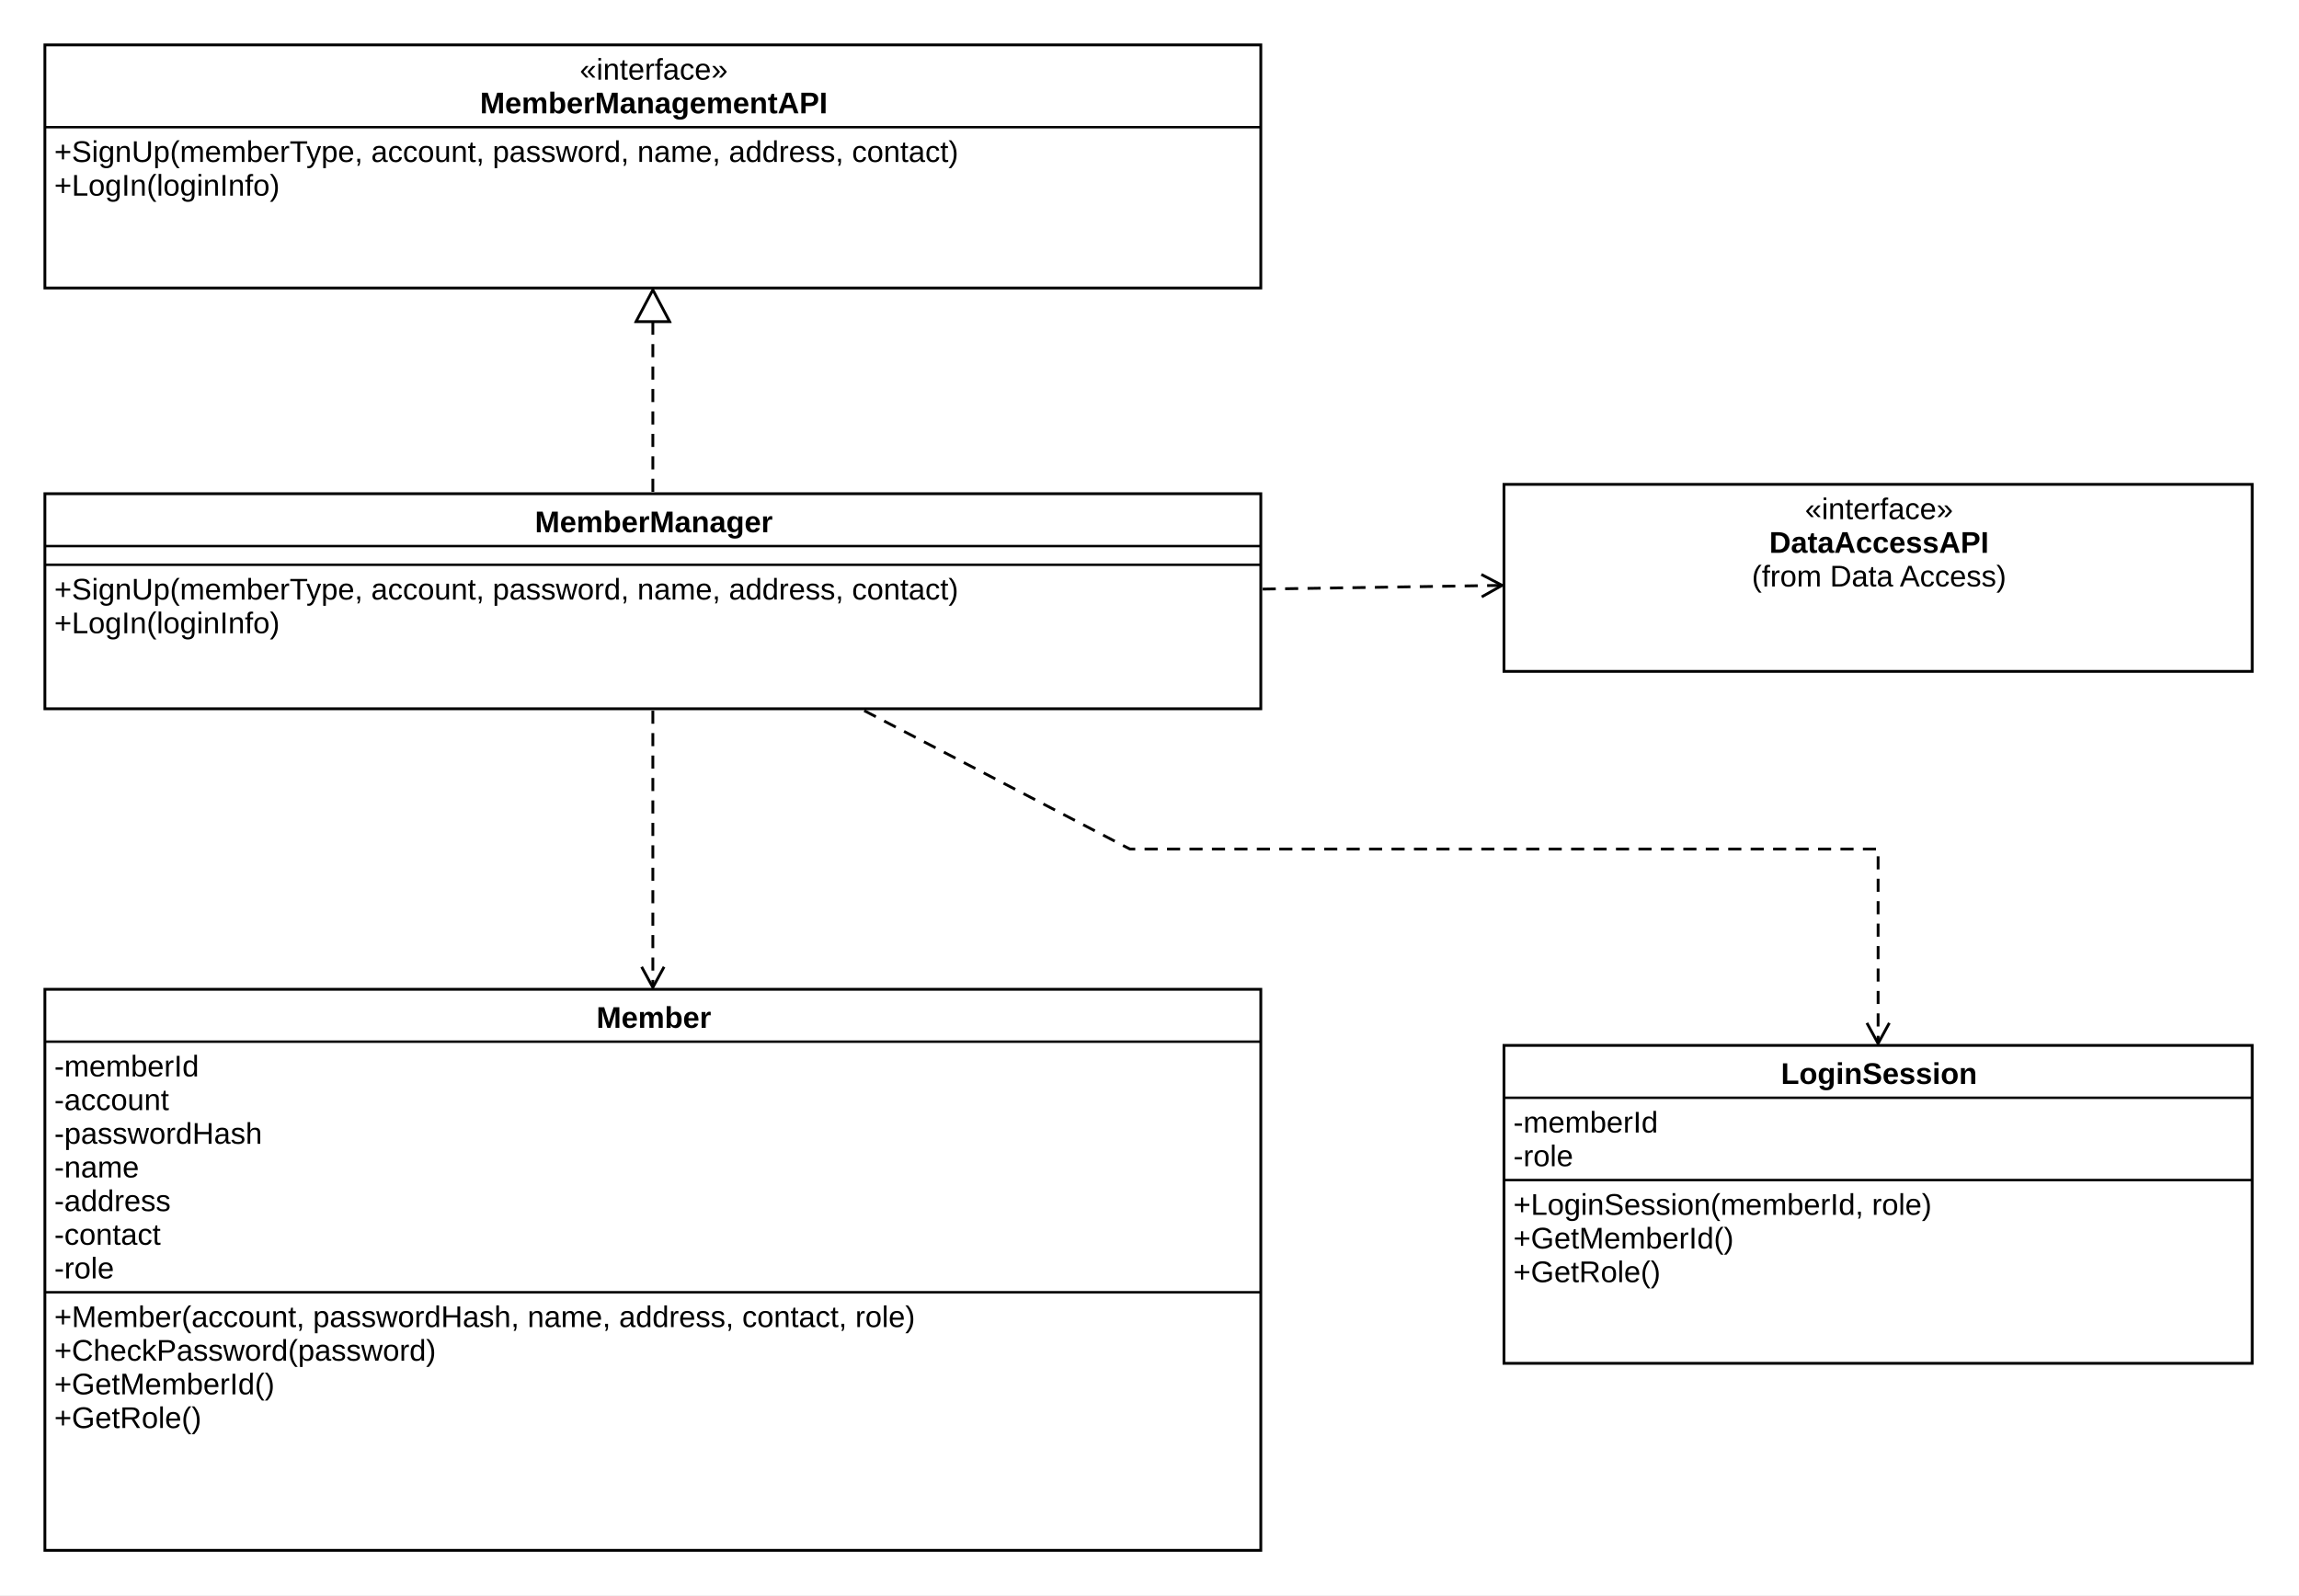
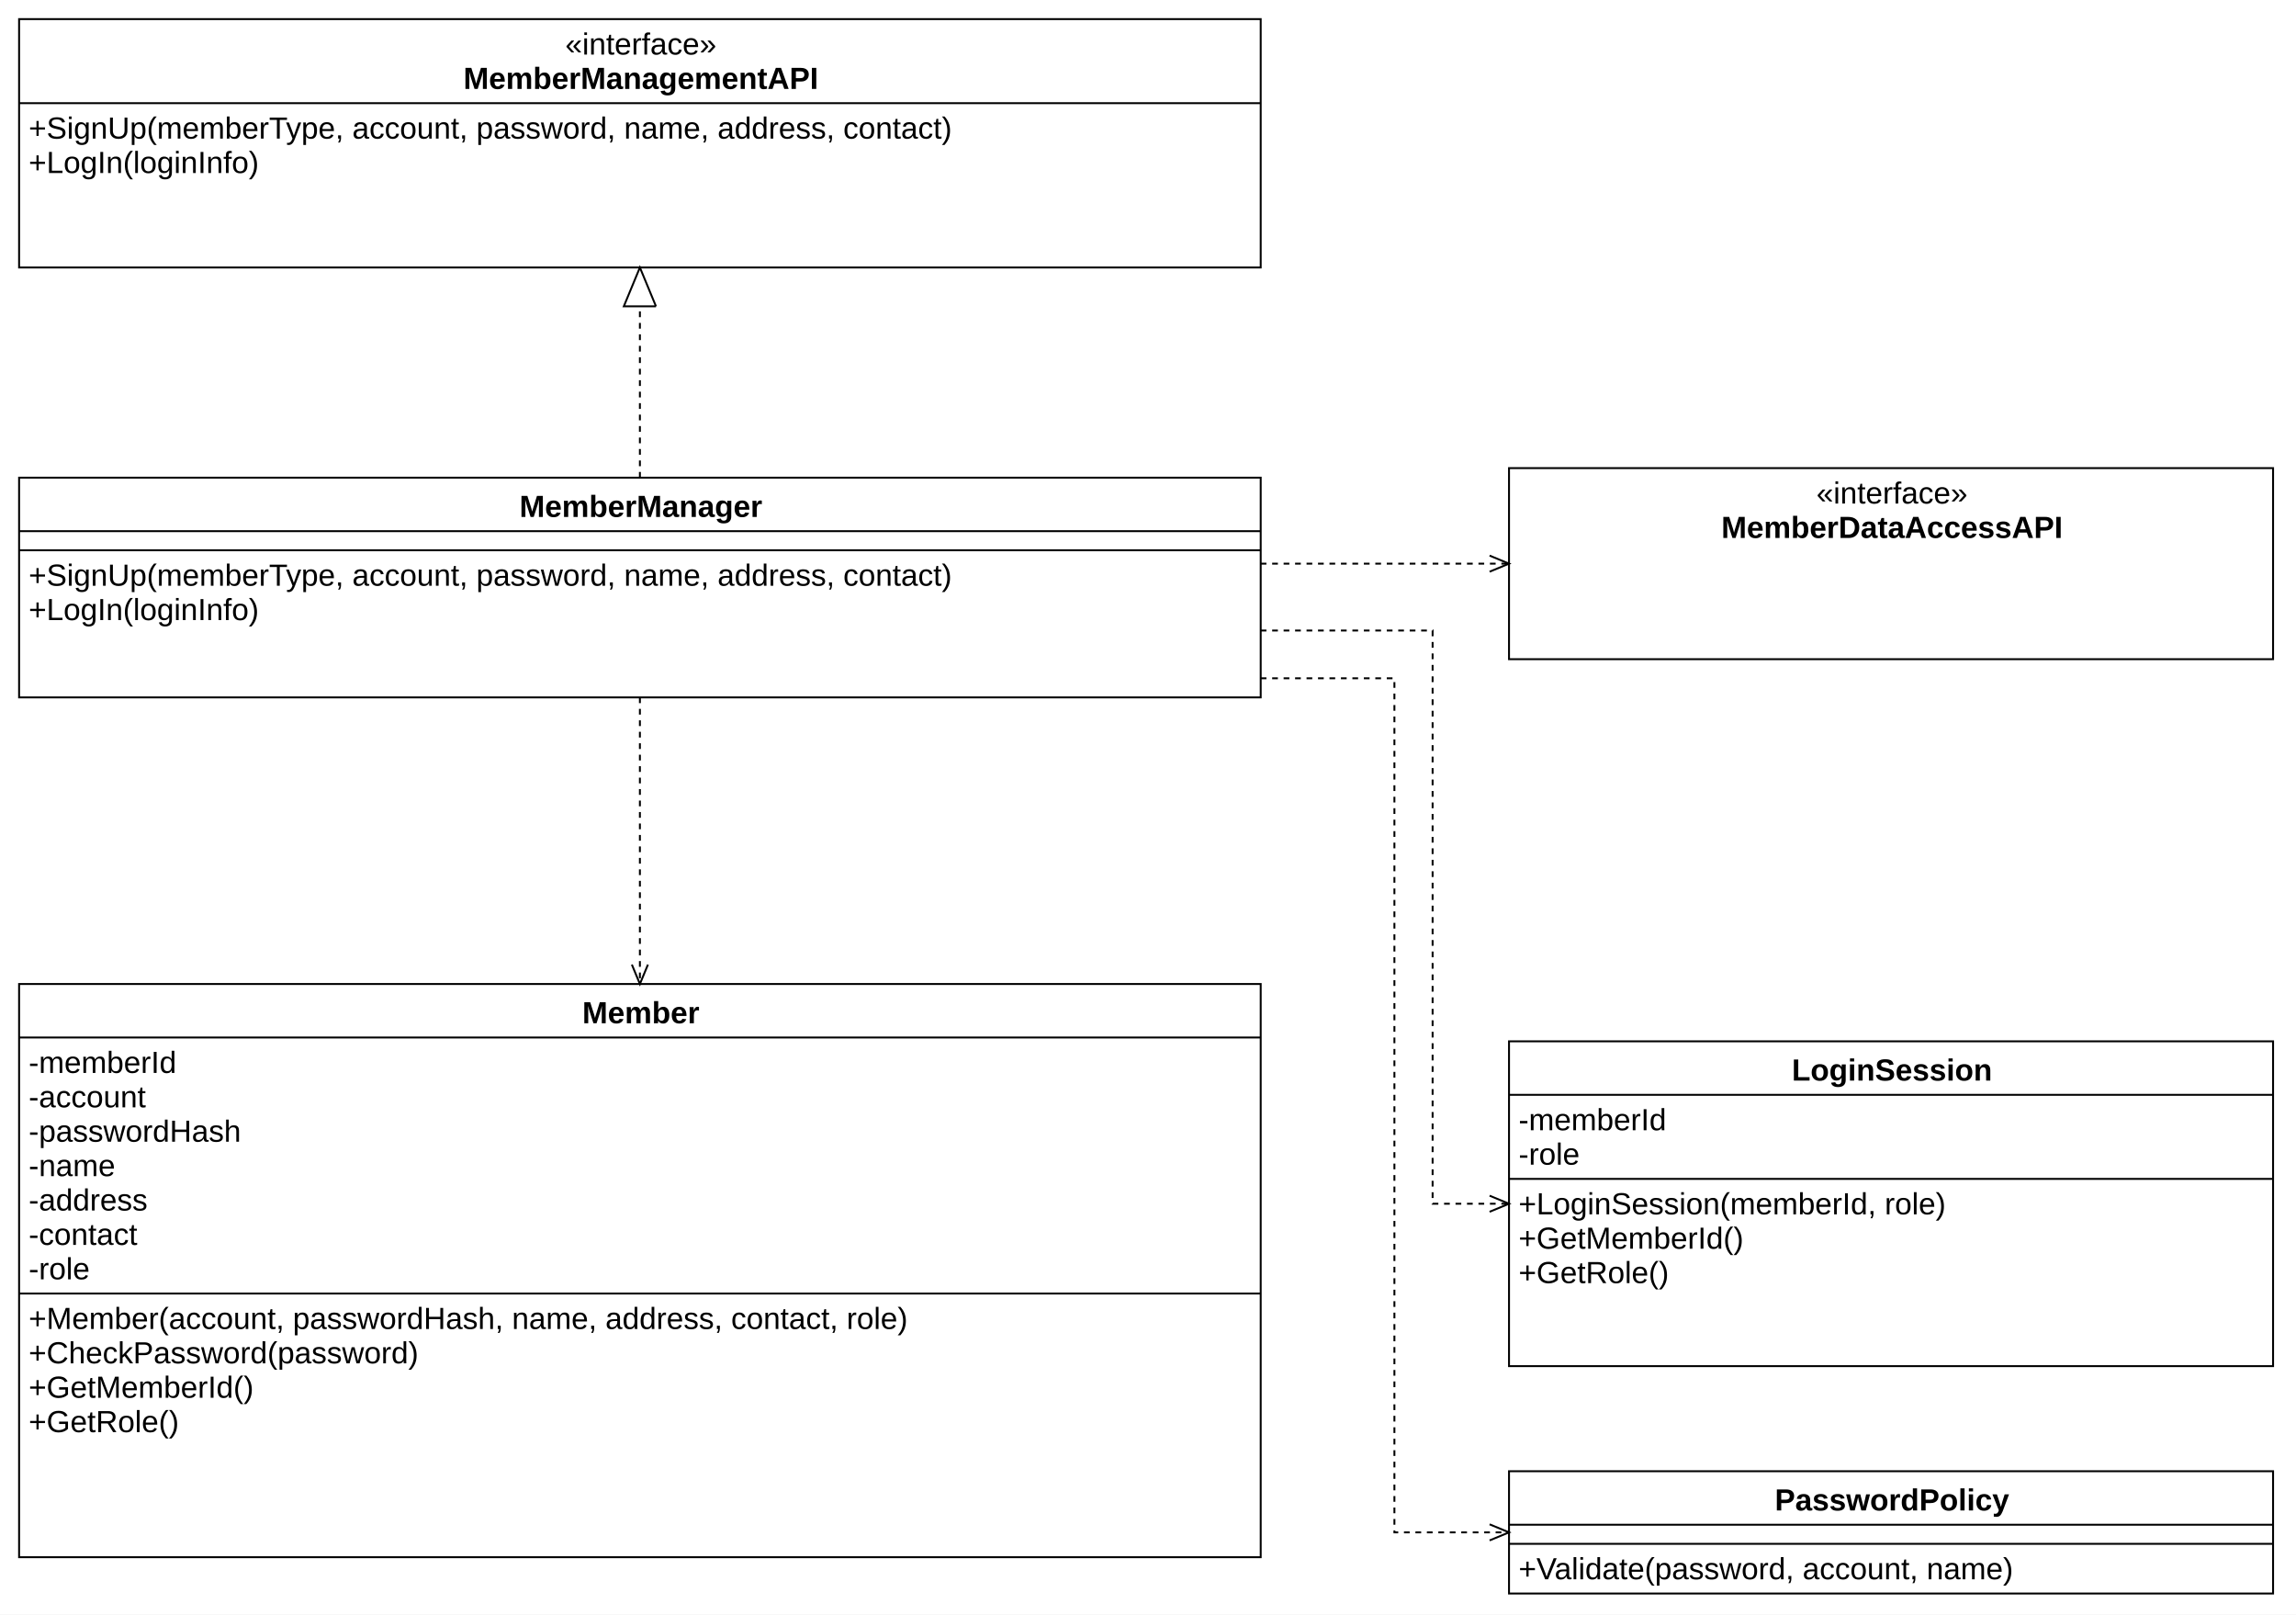
- <svg xmlns="http://www.w3.org/2000/svg" width="1229" height="853" viewBox="46 36 1229 853">
-   <rect x="46" y="36" width="1229" height="853" fill="#fff" />
-   <defs>
-     <marker id="dependency" markerUnits="userSpaceOnUse" markerWidth="14" markerHeight="14" refX="12" refY="7" orient="auto">
-       <path d="M1 1 L12 7 L1 13" fill="none" stroke="#000" stroke-width="1.5" />
-     </marker>
-     <marker id="realization" markerUnits="userSpaceOnUse" markerWidth="20" markerHeight="20" refX="18" refY="10" orient="auto">
-       <path d="M1 1 L18 10 L1 19 Z" fill="#fff" stroke="#000" stroke-width="1.5" />
-     </marker>
-   </defs>
-   <path id="MWT_MM_REALIZES_API_VIEW" d="M395 299 L395 191" fill="none" stroke="#000" stroke-width="1.5" stroke-dasharray="7 5" marker-end="url(#realization)" />
-   <path id="MWT_MM_DEP_MANAGER_MEMBER_VIEW" d="M395 416 L395 564" fill="none" stroke="#000" stroke-width="1.5" stroke-dasharray="7 5" marker-end="url(#dependency)" />
-   <path id="MWT_MM_DEP_MANAGER_SESSION_VIEW" d="M508 416 L650 490 L1050 490 L1050 594" fill="none" stroke="#000" stroke-width="1.5" stroke-dasharray="7 5" marker-end="url(#dependency)" />
-   <path id="MWT_MM_DEP_MANAGER_DATA_VIEW" d="M721 351 L849 349" fill="none" stroke="#000" stroke-width="1.5" stroke-dasharray="7 5" marker-end="url(#dependency)" />
-   <g id="MWT_UI_API_MemberManagementAPI">
-     <rect x="70" y="60" width="650" height="130" fill="#fff" stroke="#000" stroke-width="1.5" />
-     <path d="M70 104 H720" fill="none" stroke="#000" stroke-width="1.3" />
+ <svg xmlns="http://www.w3.org/2000/svg" version="1.1" width="1202" height="845">
+   <defs />
+   <g>
+     <rect width="100%" height="100%" fill="#fff" />
+     <g>
+       <rect fill="#ffffff" stroke="none" x="70" y="60" width="650" height="130" transform="matrix(1 0 0 1 -60 -50)" />
+     </g>
+     <g>
+       <path fill="none" stroke="#000000" paint-order="fill stroke markers" d=" M 10 10 L 660 10 L 660 140 L 10 140 L 10 10 Z Z" stroke-miterlimit="10" stroke-dasharray="" />
+     </g>
+     <g>
+       <path fill="none" stroke="#000000" paint-order="fill stroke markers" d=" M 10 54 L 660 54" stroke-miterlimit="10" stroke-dasharray="" />
+     </g>
+     <g>
+       <g>
+         <path fill="none" stroke="none" />
+         <text fill="#000000" stroke="none" font-family="Arial" font-size="16px" font-style="normal" font-weight="normal" text-decoration="undefined" x="395.5" y="73" text-anchor="middle" dominant-baseline="central" transform="matrix(1 0 0 1 -60 -50)">«interface»</text>
+       </g>
+     </g>
+     <g>
+       <g>
+         <path fill="none" stroke="none" />
+         <text fill="#000000" stroke="none" font-family="Arial" font-size="16px" font-style="normal" font-weight="bold" text-decoration="undefined" x="395.5" y="91" text-anchor="middle" dominant-baseline="central" transform="matrix(1 0 0 1 -60 -50)">MemberManagementAPI</text>
+       </g>
+     </g>
+     <g>
+       <g>
+         <path fill="none" stroke="none" />
+         <text fill="#000000" stroke="none" font-family="Arial" font-size="16px" font-style="normal" font-weight="normal" text-decoration="undefined" x="75" y="117" text-anchor="start" dominant-baseline="central" transform="matrix(1 0 0 1 -60 -50)">+SignUp(memberType, account, password, name, address, contact)</text>
+       </g>
+     </g>
+     <g>
+       <g>
+         <path fill="none" stroke="none" />
+         <text fill="#000000" stroke="none" font-family="Arial" font-size="16px" font-style="normal" font-weight="normal" text-decoration="undefined" x="75" y="135" text-anchor="start" dominant-baseline="central" transform="matrix(1 0 0 1 -60 -50)">+LogIn(loginInfo)</text>
+       </g>
+     </g>
+     <g>
+       <rect fill="#ffffff" stroke="none" x="70" y="300" width="650" height="115" transform="matrix(1 0 0 1 -60 -50)" />
+     </g>
+     <g>
+       <path fill="none" stroke="#000000" paint-order="fill stroke markers" d=" M 10 250 L 660 250 L 660 365 L 10 365 L 10 250 Z Z" stroke-miterlimit="10" stroke-dasharray="" />
+     </g>
+     <g>
+       <path fill="none" stroke="#000000" paint-order="fill stroke markers" d=" M 10 278 L 660 278" stroke-miterlimit="10" stroke-dasharray="" />
+     </g>
+     <g>
+       <path fill="none" stroke="#000000" paint-order="fill stroke markers" d=" M 10 288 L 660 288" stroke-miterlimit="10" stroke-dasharray="" />
+     </g>
+     <g>
+       <g>
+         <path fill="none" stroke="none" />
+         <text fill="#000000" stroke="none" font-family="Arial" font-size="16px" font-style="normal" font-weight="bold" text-decoration="undefined" x="395.5" y="315" text-anchor="middle" dominant-baseline="central" transform="matrix(1 0 0 1 -60 -50)">MemberManager</text>
+       </g>
+     </g>
+     <g>
+       <g>
+         <path fill="none" stroke="none" />
+         <text fill="#000000" stroke="none" font-family="Arial" font-size="16px" font-style="normal" font-weight="normal" text-decoration="undefined" x="75" y="351" text-anchor="start" dominant-baseline="central" transform="matrix(1 0 0 1 -60 -50)">+SignUp(memberType, account, password, name, address, contact)</text>
+       </g>
+     </g>
+     <g>
+       <g>
+         <path fill="none" stroke="none" />
+         <text fill="#000000" stroke="none" font-family="Arial" font-size="16px" font-style="normal" font-weight="normal" text-decoration="undefined" x="75" y="369" text-anchor="start" dominant-baseline="central" transform="matrix(1 0 0 1 -60 -50)">+LogIn(loginInfo)</text>
+       </g>
+     </g>
+     <g>
+       <rect fill="#ffffff" stroke="none" x="70" y="565" width="650" height="300" transform="matrix(1 0 0 1 -60 -50)" />
+     </g>
+     <g>
+       <path fill="none" stroke="#000000" paint-order="fill stroke markers" d=" M 10 515 L 660 515 L 660 815 L 10 815 L 10 515 Z Z" stroke-miterlimit="10" stroke-dasharray="" />
+     </g>
+     <g>
+       <path fill="none" stroke="#000000" paint-order="fill stroke markers" d=" M 10 543 L 660 543" stroke-miterlimit="10" stroke-dasharray="" />
+     </g>
+     <g>
+       <path fill="none" stroke="#000000" paint-order="fill stroke markers" d=" M 10 677 L 660 677" stroke-miterlimit="10" stroke-dasharray="" />
+     </g>
+     <g>
+       <g>
+         <path fill="none" stroke="none" />
+         <text fill="#000000" stroke="none" font-family="Arial" font-size="16px" font-style="normal" font-weight="bold" text-decoration="undefined" x="395.5" y="580" text-anchor="middle" dominant-baseline="central" transform="matrix(1 0 0 1 -60 -50)">Member</text>
+       </g>
+     </g>
+     <g>
+       <g>
+         <path fill="none" stroke="none" />
+         <text fill="#000000" stroke="none" font-family="Arial" font-size="16px" font-style="normal" font-weight="normal" text-decoration="undefined" x="75" y="606" text-anchor="start" dominant-baseline="central" transform="matrix(1 0 0 1 -60 -50)">-memberId</text>
+       </g>
+     </g>
+     <g>
+       <g>
+         <path fill="none" stroke="none" />
+         <text fill="#000000" stroke="none" font-family="Arial" font-size="16px" font-style="normal" font-weight="normal" text-decoration="undefined" x="75" y="624" text-anchor="start" dominant-baseline="central" transform="matrix(1 0 0 1 -60 -50)">-account</text>
+       </g>
+     </g>
+     <g>
+       <g>
+         <path fill="none" stroke="none" />
+         <text fill="#000000" stroke="none" font-family="Arial" font-size="16px" font-style="normal" font-weight="normal" text-decoration="undefined" x="75" y="642" text-anchor="start" dominant-baseline="central" transform="matrix(1 0 0 1 -60 -50)">-passwordHash</text>
+       </g>
+     </g>
+     <g>
+       <g>
+         <path fill="none" stroke="none" />
+         <text fill="#000000" stroke="none" font-family="Arial" font-size="16px" font-style="normal" font-weight="normal" text-decoration="undefined" x="75" y="660" text-anchor="start" dominant-baseline="central" transform="matrix(1 0 0 1 -60 -50)">-name</text>
+       </g>
+     </g>
+     <g>
+       <g>
+         <path fill="none" stroke="none" />
+         <text fill="#000000" stroke="none" font-family="Arial" font-size="16px" font-style="normal" font-weight="normal" text-decoration="undefined" x="75" y="678" text-anchor="start" dominant-baseline="central" transform="matrix(1 0 0 1 -60 -50)">-address</text>
+       </g>
+     </g>
+     <g>
+       <g>
+         <path fill="none" stroke="none" />
+         <text fill="#000000" stroke="none" font-family="Arial" font-size="16px" font-style="normal" font-weight="normal" text-decoration="undefined" x="75" y="696" text-anchor="start" dominant-baseline="central" transform="matrix(1 0 0 1 -60 -50)">-contact</text>
+       </g>
+     </g>
+     <g>
+       <g>
+         <path fill="none" stroke="none" />
+         <text fill="#000000" stroke="none" font-family="Arial" font-size="16px" font-style="normal" font-weight="normal" text-decoration="undefined" x="75" y="714" text-anchor="start" dominant-baseline="central" transform="matrix(1 0 0 1 -60 -50)">-role</text>
+       </g>
+     </g>
+     <g>
+       <g>
+         <path fill="none" stroke="none" />
+         <text fill="#000000" stroke="none" font-family="Arial" font-size="16px" font-style="normal" font-weight="normal" text-decoration="undefined" x="75" y="740" text-anchor="start" dominant-baseline="central" transform="matrix(1 0 0 1 -60 -50)">+Member(account, passwordHash, name, address, contact, role)</text>
+       </g>
+     </g>
+     <g>
+       <g>
+         <path fill="none" stroke="none" />
+         <text fill="#000000" stroke="none" font-family="Arial" font-size="16px" font-style="normal" font-weight="normal" text-decoration="undefined" x="75" y="758" text-anchor="start" dominant-baseline="central" transform="matrix(1 0 0 1 -60 -50)">+CheckPassword(password)</text>
+       </g>
+     </g>
+     <g>
+       <g>
+         <path fill="none" stroke="none" />
+         <text fill="#000000" stroke="none" font-family="Arial" font-size="16px" font-style="normal" font-weight="normal" text-decoration="undefined" x="75" y="776" text-anchor="start" dominant-baseline="central" transform="matrix(1 0 0 1 -60 -50)">+GetMemberId()</text>
+       </g>
+     </g>
+     <g>
+       <g>
+         <path fill="none" stroke="none" />
+         <text fill="#000000" stroke="none" font-family="Arial" font-size="16px" font-style="normal" font-weight="normal" text-decoration="undefined" x="75" y="794" text-anchor="start" dominant-baseline="central" transform="matrix(1 0 0 1 -60 -50)">+GetRole()</text>
+       </g>
+     </g>
+     <g>
+       <rect fill="#ffffff" stroke="none" x="850" y="595" width="400" height="170" transform="matrix(1 0 0 1 -60 -50)" />
+     </g>
+     <g>
+       <path fill="none" stroke="#000000" paint-order="fill stroke markers" d=" M 790 545 L 1190 545 L 1190 715 L 790 715 L 790 545 Z Z" stroke-miterlimit="10" stroke-dasharray="" />
+     </g>
+     <g>
+       <path fill="none" stroke="#000000" paint-order="fill stroke markers" d=" M 790 573 L 1190 573" stroke-miterlimit="10" stroke-dasharray="" />
+     </g>
+     <g>
+       <path fill="none" stroke="#000000" paint-order="fill stroke markers" d=" M 790 617 L 1190 617" stroke-miterlimit="10" stroke-dasharray="" />
+     </g>
+     <g>
+       <g>
+         <path fill="none" stroke="none" />
+         <text fill="#000000" stroke="none" font-family="Arial" font-size="16px" font-style="normal" font-weight="bold" text-decoration="undefined" x="1050.5" y="610" text-anchor="middle" dominant-baseline="central" transform="matrix(1 0 0 1 -60 -50)">LoginSession</text>
+       </g>
+     </g>
+     <g>
+       <g>
+         <path fill="none" stroke="none" />
+         <text fill="#000000" stroke="none" font-family="Arial" font-size="16px" font-style="normal" font-weight="normal" text-decoration="undefined" x="855" y="636" text-anchor="start" dominant-baseline="central" transform="matrix(1 0 0 1 -60 -50)">-memberId</text>
+       </g>
+     </g>
+     <g>
+       <g>
+         <path fill="none" stroke="none" />
+         <text fill="#000000" stroke="none" font-family="Arial" font-size="16px" font-style="normal" font-weight="normal" text-decoration="undefined" x="855" y="654" text-anchor="start" dominant-baseline="central" transform="matrix(1 0 0 1 -60 -50)">-role</text>
+       </g>
+     </g>
+     <g>
+       <g>
+         <path fill="none" stroke="none" />
+         <text fill="#000000" stroke="none" font-family="Arial" font-size="16px" font-style="normal" font-weight="normal" text-decoration="undefined" x="855" y="680" text-anchor="start" dominant-baseline="central" transform="matrix(1 0 0 1 -60 -50)">+LoginSession(memberId, role)</text>
+       </g>
+     </g>
+     <g>
+       <g>
+         <path fill="none" stroke="none" />
+         <text fill="#000000" stroke="none" font-family="Arial" font-size="16px" font-style="normal" font-weight="normal" text-decoration="undefined" x="855" y="698" text-anchor="start" dominant-baseline="central" transform="matrix(1 0 0 1 -60 -50)">+GetMemberId()</text>
+       </g>
+     </g>
+     <g>
+       <g>
+         <path fill="none" stroke="none" />
+         <text fill="#000000" stroke="none" font-family="Arial" font-size="16px" font-style="normal" font-weight="normal" text-decoration="undefined" x="855" y="716" text-anchor="start" dominant-baseline="central" transform="matrix(1 0 0 1 -60 -50)">+GetRole()</text>
+       </g>
+     </g>
+     <g>
+       <rect fill="#ffffff" stroke="none" x="850" y="295" width="400" height="100" transform="matrix(1 0 0 1 -60 -50)" />
+     </g>
+     <g>
+       <path fill="none" stroke="#000000" paint-order="fill stroke markers" d=" M 790 245 L 1190 245 L 1190 345 L 790 345 L 790 245 Z Z" stroke-miterlimit="10" stroke-dasharray="" />
+     </g>
+     <g>
+       <g>
+         <path fill="none" stroke="none" />
+         <text fill="#000000" stroke="none" font-family="Arial" font-size="16px" font-style="normal" font-weight="normal" text-decoration="undefined" x="1050.5" y="308" text-anchor="middle" dominant-baseline="central" transform="matrix(1 0 0 1 -60 -50)">«interface»</text>
+       </g>
+     </g>
+     <g>
+       <g>
+         <path fill="none" stroke="none" />
+         <text fill="#000000" stroke="none" font-family="Arial" font-size="16px" font-style="normal" font-weight="bold" text-decoration="undefined" x="1050.5" y="326" text-anchor="middle" dominant-baseline="central" transform="matrix(1 0 0 1 -60 -50)">MemberDataAccessAPI</text>
+       </g>
+     </g>
+     <g>
+       <path fill="none" stroke="#000000" paint-order="fill stroke markers" d=" M 335 250 L 335 140" stroke-miterlimit="10" stroke-dasharray="3" />
+     </g>
+     <g>
+       <path fill="#FFFFFF" stroke="none" paint-order="stroke fill markers" d=" M 343.419 160.325 L 335 140 L 326.581 160.325" />
+     </g>
+     <g>
+       <path fill="none" stroke="#000000" paint-order="fill stroke markers" d=" M 343.419 160.325 L 335 140 L 326.581 160.325 L 343.419 160.325" stroke-miterlimit="10" stroke-dasharray="" />
+     </g>
+     <g>
+       <path fill="none" stroke="#000000" paint-order="fill stroke markers" d=" M 335 365 L 335 515" stroke-miterlimit="10" stroke-dasharray="3" />
+     </g>
+     <g>
+       <path fill="none" stroke="#000000" paint-order="fill stroke markers" d=" M 330.79 504.837 L 335 515 L 339.21 504.837" stroke-miterlimit="10" stroke-dasharray="" />
+     </g>
+     <g>
+       <path fill="none" stroke="#000000" paint-order="fill stroke markers" d=" M 660 330 L 750 330 L 750 630 L 790 630" stroke-miterlimit="10" stroke-dasharray="3" />
+     </g>
+     <g>
+       <path fill="none" stroke="#000000" paint-order="fill stroke markers" d=" M 779.837 634.21 L 790 630 L 779.837 625.79" stroke-miterlimit="10" stroke-dasharray="" />
+     </g>
+     <g>
+       <path fill="none" stroke="#000000" paint-order="fill stroke markers" d=" M 660 295 L 790 295" stroke-miterlimit="10" stroke-dasharray="3" />
+     </g>
+     <g>
+       <path fill="none" stroke="#000000" paint-order="fill stroke markers" d=" M 779.837 299.21 L 790 295 L 779.837 290.79" stroke-miterlimit="10" stroke-dasharray="" />
+     </g>
+     <g>
+       <rect fill="#ffffff" stroke="none" x="850" y="820" width="400" height="64" transform="matrix(1 0 0 1 -60 -50)" />
+     </g>
+     <g>
+       <path fill="none" stroke="#000000" paint-order="fill stroke markers" d=" M 790 770 L 1190 770 L 1190 834 L 790 834 L 790 770 Z Z" stroke-miterlimit="10" stroke-dasharray="" />
+     </g>
+     <g>
+       <path fill="none" stroke="#000000" paint-order="fill stroke markers" d=" M 790 798 L 1190 798" stroke-miterlimit="10" stroke-dasharray="" />
+     </g>
+     <g>
+       <path fill="none" stroke="#000000" paint-order="fill stroke markers" d=" M 790 808 L 1190 808" stroke-miterlimit="10" stroke-dasharray="" />
+     </g>
+     <g>
+       <g>
+         <path fill="none" stroke="none" />
+         <text fill="#000000" stroke="none" font-family="Arial" font-size="16px" font-style="normal" font-weight="bold" text-decoration="undefined" x="1050.5" y="835" text-anchor="middle" dominant-baseline="central" transform="matrix(1 0 0 1 -60 -50)">PasswordPolicy</text>
+       </g>
+     </g>
+     <g>
+       <g>
+         <path fill="none" stroke="none" />
+         <text fill="#000000" stroke="none" font-family="Arial" font-size="16px" font-style="normal" font-weight="normal" text-decoration="undefined" x="855" y="871" text-anchor="start" dominant-baseline="central" transform="matrix(1 0 0 1 -60 -50)">+Validate(password, account, name)</text>
+       </g>
+     </g>
+     <g>
+       <path fill="none" stroke="#000000" paint-order="fill stroke markers" d=" M 660 355 L 730 355 L 730 802 L 790 802" stroke-miterlimit="10" stroke-dasharray="3" />
+     </g>
+     <g>
+       <path fill="none" stroke="#000000" paint-order="fill stroke markers" d=" M 779.837 806.21 L 790 802 L 779.837 797.79" stroke-miterlimit="10" stroke-dasharray="" />
+     </g>
  </g>
-   <g id="MWT_MM_CLASS_MemberManager">
-     <rect x="70" y="300" width="650" height="115" fill="#fff" stroke="#000" stroke-width="1.5" />
-     <path d="M70 328 H720" fill="none" stroke="#000" stroke-width="1.3" />
-     <path d="M70 338 H720" fill="none" stroke="#000" stroke-width="1.3" />
-   </g>
-   <g id="MWT_MM_CLASS_Member">
-     <rect x="70" y="565" width="650" height="300" fill="#fff" stroke="#000" stroke-width="1.5" />
-     <path d="M70 593 H720" fill="none" stroke="#000" stroke-width="1.3" />
-     <path d="M70 727 H720" fill="none" stroke="#000" stroke-width="1.3" />
-   </g>
-   <g id="MWT_MM_CLASS_LoginSession">
-     <rect x="850" y="595" width="400" height="170" fill="#fff" stroke="#000" stroke-width="1.5" />
-     <path d="M850 623 H1250" fill="none" stroke="#000" stroke-width="1.3" />
-     <path d="M850 667 H1250" fill="none" stroke="#000" stroke-width="1.3" />
-   </g>
-   <g id="MWT_DA_API_DataAccessAPI">
-     <rect x="850" y="295" width="400" height="100" fill="#fff" stroke="#000" stroke-width="1.5" />
-   </g>
-   <text x="395.5" y="78.6" text-anchor="middle" font-family="Arial, sans-serif" font-size="16" font-weight="normal" font-style="normal" fill="#000000">«interface»</text>
-   <text x="395.5" y="96.6" text-anchor="middle" font-family="Arial, sans-serif" font-size="16" font-weight="bold" font-style="normal" fill="#000000">MemberManagementAPI</text>
-   <text x="75" y="122.6" text-anchor="start" font-family="Arial, sans-serif" font-size="16" font-weight="normal" font-style="normal" fill="#000000">+SignUp(memberType, account, password, name, address, contact)</text>
-   <text x="75" y="140.6" text-anchor="start" font-family="Arial, sans-serif" font-size="16" font-weight="normal" font-style="normal" fill="#000000">+LogIn(loginInfo)</text>
-   <text x="395.5" y="320.6" text-anchor="middle" font-family="Arial, sans-serif" font-size="16" font-weight="bold" font-style="normal" fill="#000000">MemberManager</text>
-   <text x="75" y="356.6" text-anchor="start" font-family="Arial, sans-serif" font-size="16" font-weight="normal" font-style="normal" fill="#000000">+SignUp(memberType, account, password, name, address, contact)</text>
-   <text x="75" y="374.6" text-anchor="start" font-family="Arial, sans-serif" font-size="16" font-weight="normal" font-style="normal" fill="#000000">+LogIn(loginInfo)</text>
-   <text x="395.5" y="585.6" text-anchor="middle" font-family="Arial, sans-serif" font-size="16" font-weight="bold" font-style="normal" fill="#000000">Member</text>
-   <text x="75" y="611.6" text-anchor="start" font-family="Arial, sans-serif" font-size="16" font-weight="normal" font-style="normal" fill="#000000">-memberId</text>
-   <text x="75" y="629.6" text-anchor="start" font-family="Arial, sans-serif" font-size="16" font-weight="normal" font-style="normal" fill="#000000">-account</text>
-   <text x="75" y="647.6" text-anchor="start" font-family="Arial, sans-serif" font-size="16" font-weight="normal" font-style="normal" fill="#000000">-passwordHash</text>
-   <text x="75" y="665.6" text-anchor="start" font-family="Arial, sans-serif" font-size="16" font-weight="normal" font-style="normal" fill="#000000">-name</text>
-   <text x="75" y="683.6" text-anchor="start" font-family="Arial, sans-serif" font-size="16" font-weight="normal" font-style="normal" fill="#000000">-address</text>
-   <text x="75" y="701.6" text-anchor="start" font-family="Arial, sans-serif" font-size="16" font-weight="normal" font-style="normal" fill="#000000">-contact</text>
-   <text x="75" y="719.6" text-anchor="start" font-family="Arial, sans-serif" font-size="16" font-weight="normal" font-style="normal" fill="#000000">-role</text>
-   <text x="75" y="745.6" text-anchor="start" font-family="Arial, sans-serif" font-size="16" font-weight="normal" font-style="normal" fill="#000000">+Member(account, passwordHash, name, address, contact, role)</text>
-   <text x="75" y="763.6" text-anchor="start" font-family="Arial, sans-serif" font-size="16" font-weight="normal" font-style="normal" fill="#000000">+CheckPassword(password)</text>
-   <text x="75" y="781.6" text-anchor="start" font-family="Arial, sans-serif" font-size="16" font-weight="normal" font-style="normal" fill="#000000">+GetMemberId()</text>
-   <text x="75" y="799.6" text-anchor="start" font-family="Arial, sans-serif" font-size="16" font-weight="normal" font-style="normal" fill="#000000">+GetRole()</text>
-   <text x="1050.5" y="615.6" text-anchor="middle" font-family="Arial, sans-serif" font-size="16" font-weight="bold" font-style="normal" fill="#000000">LoginSession</text>
-   <text x="855" y="641.6" text-anchor="start" font-family="Arial, sans-serif" font-size="16" font-weight="normal" font-style="normal" fill="#000000">-memberId</text>
-   <text x="855" y="659.6" text-anchor="start" font-family="Arial, sans-serif" font-size="16" font-weight="normal" font-style="normal" fill="#000000">-role</text>
-   <text x="855" y="685.6" text-anchor="start" font-family="Arial, sans-serif" font-size="16" font-weight="normal" font-style="normal" fill="#000000">+LoginSession(memberId, role)</text>
-   <text x="855" y="703.6" text-anchor="start" font-family="Arial, sans-serif" font-size="16" font-weight="normal" font-style="normal" fill="#000000">+GetMemberId()</text>
-   <text x="855" y="721.6" text-anchor="start" font-family="Arial, sans-serif" font-size="16" font-weight="normal" font-style="normal" fill="#000000">+GetRole()</text>
-   <text x="1050.5" y="313.6" text-anchor="middle" font-family="Arial, sans-serif" font-size="16" font-weight="normal" font-style="normal" fill="#000000">«interface»</text>
-   <text x="1050.5" y="331.6" text-anchor="middle" font-family="Arial, sans-serif" font-size="16" font-weight="bold" font-style="normal" fill="#000000">DataAccessAPI</text>
-   <text x="1050.5" y="349.6" text-anchor="middle" font-family="Arial, sans-serif" font-size="16" font-weight="normal" font-style="normal" fill="#000000">(from Data Access)</text>
</svg>
